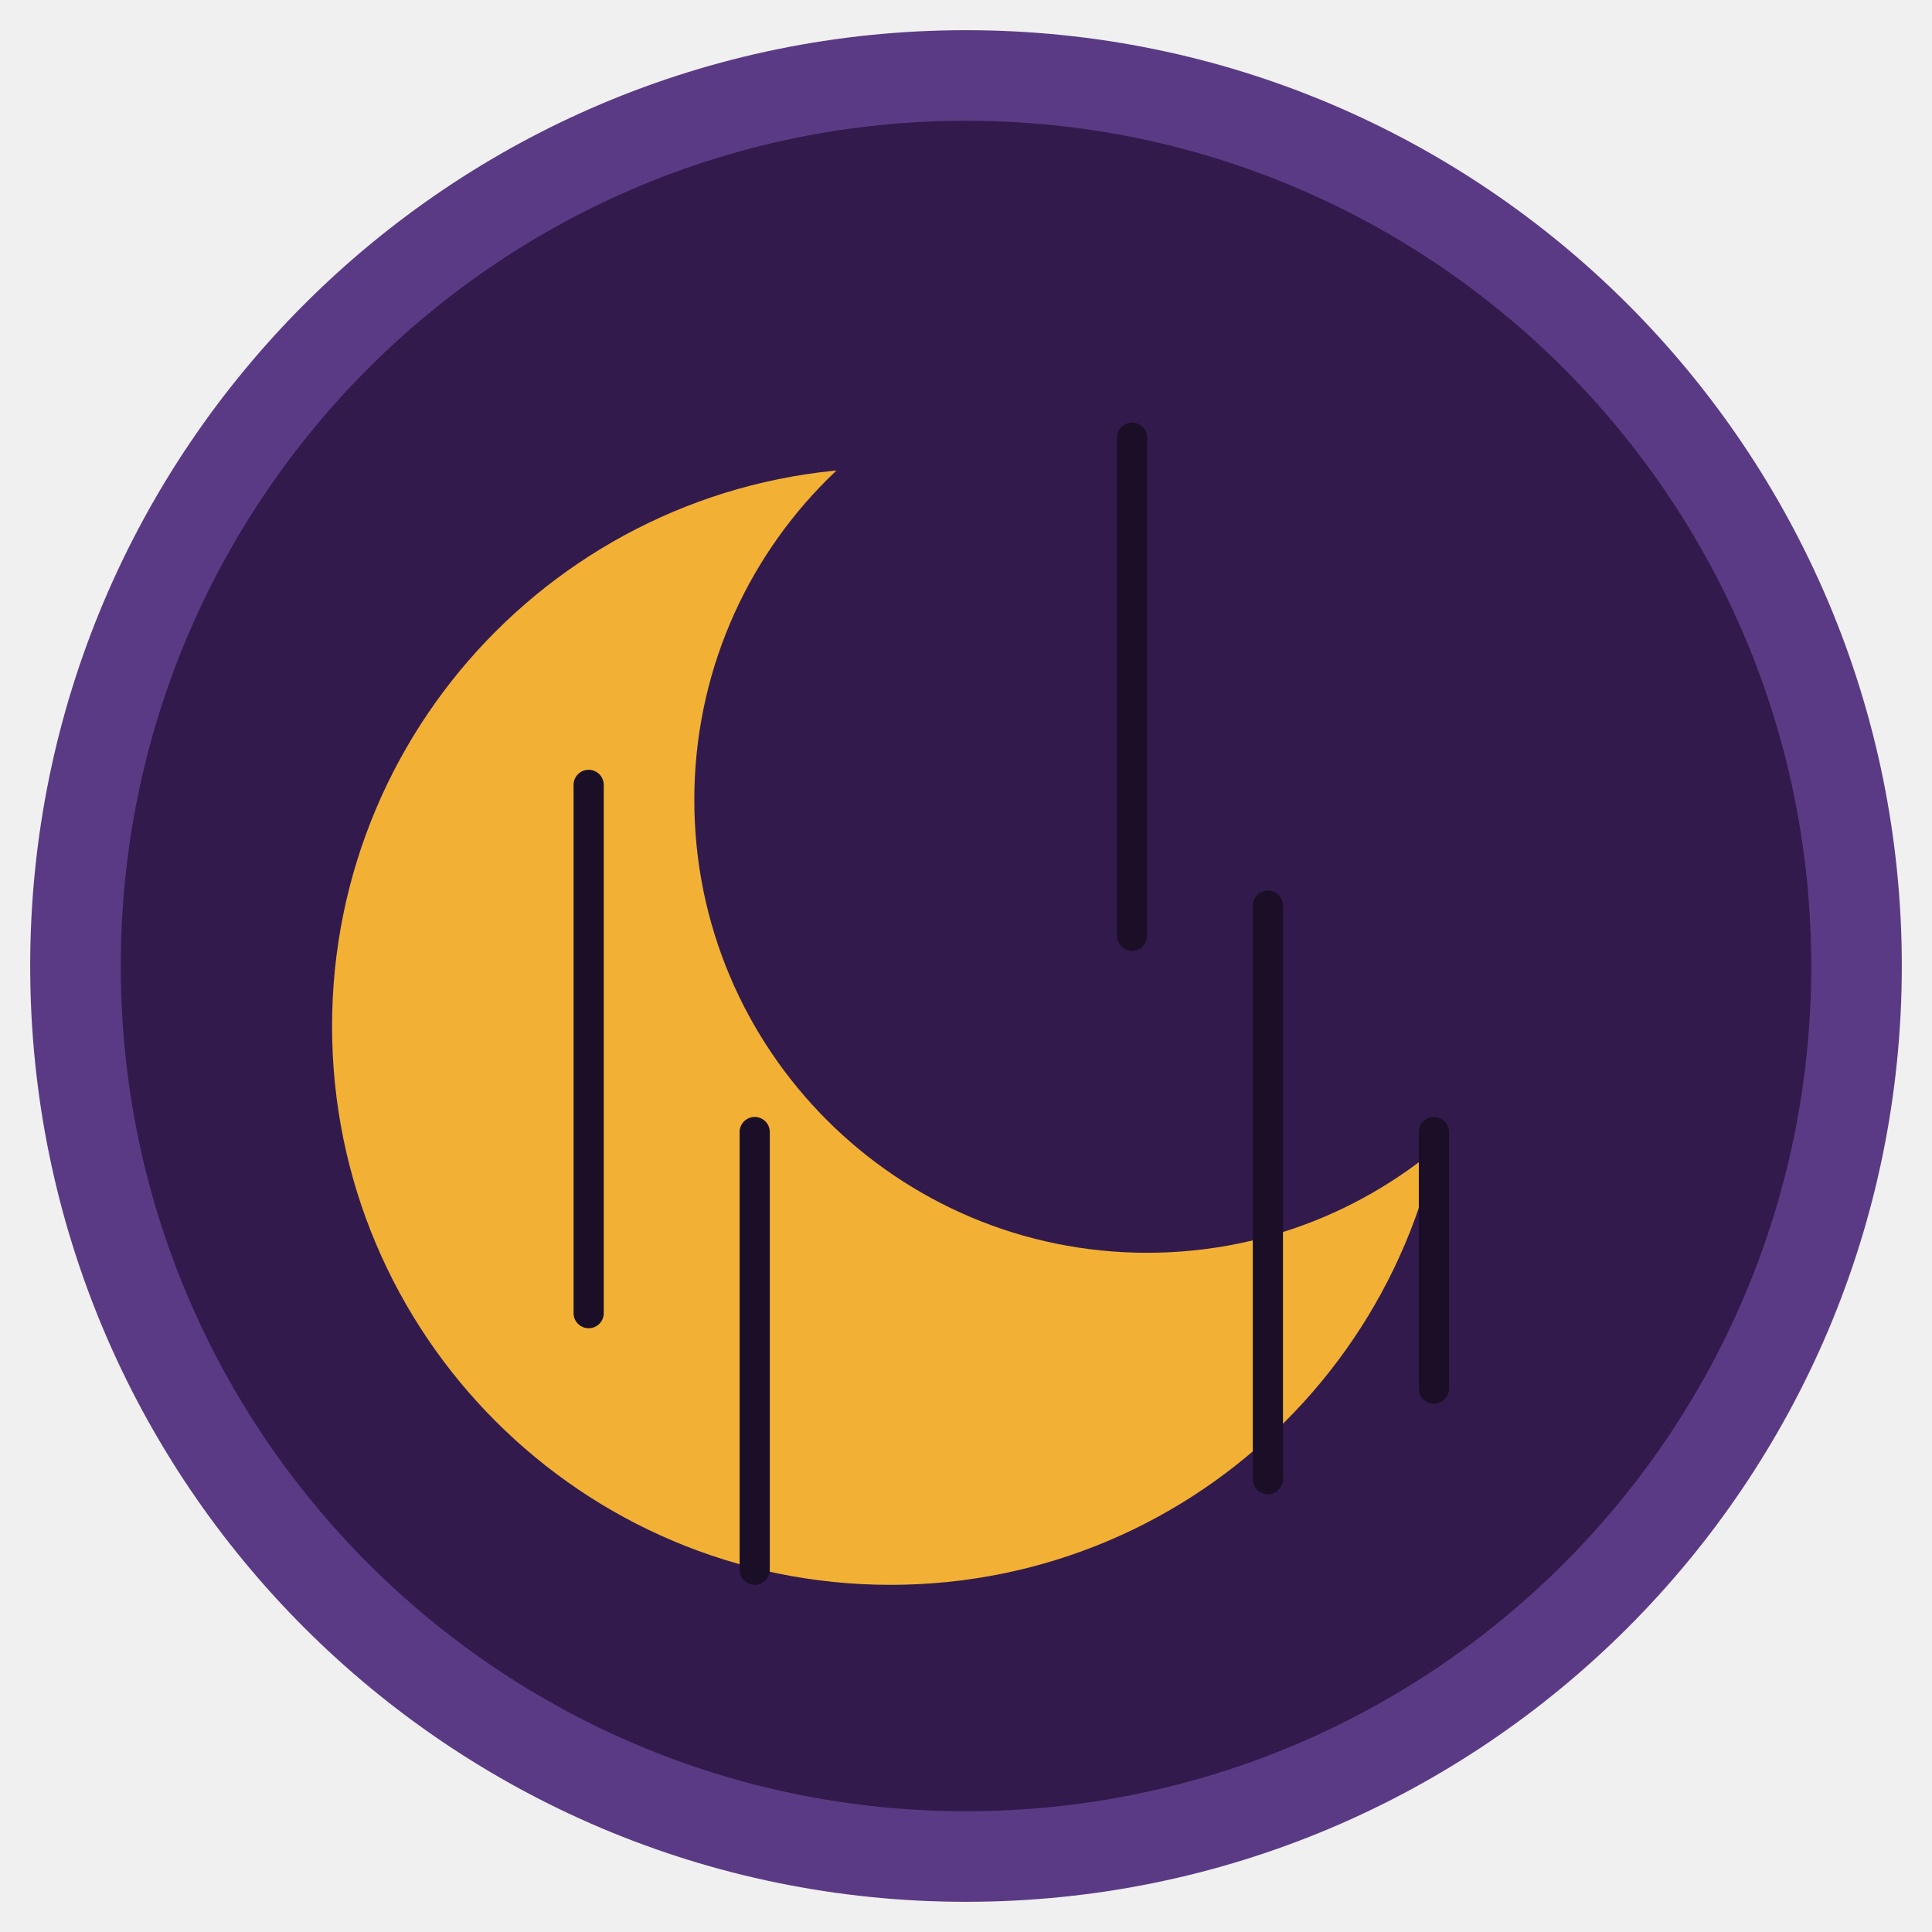
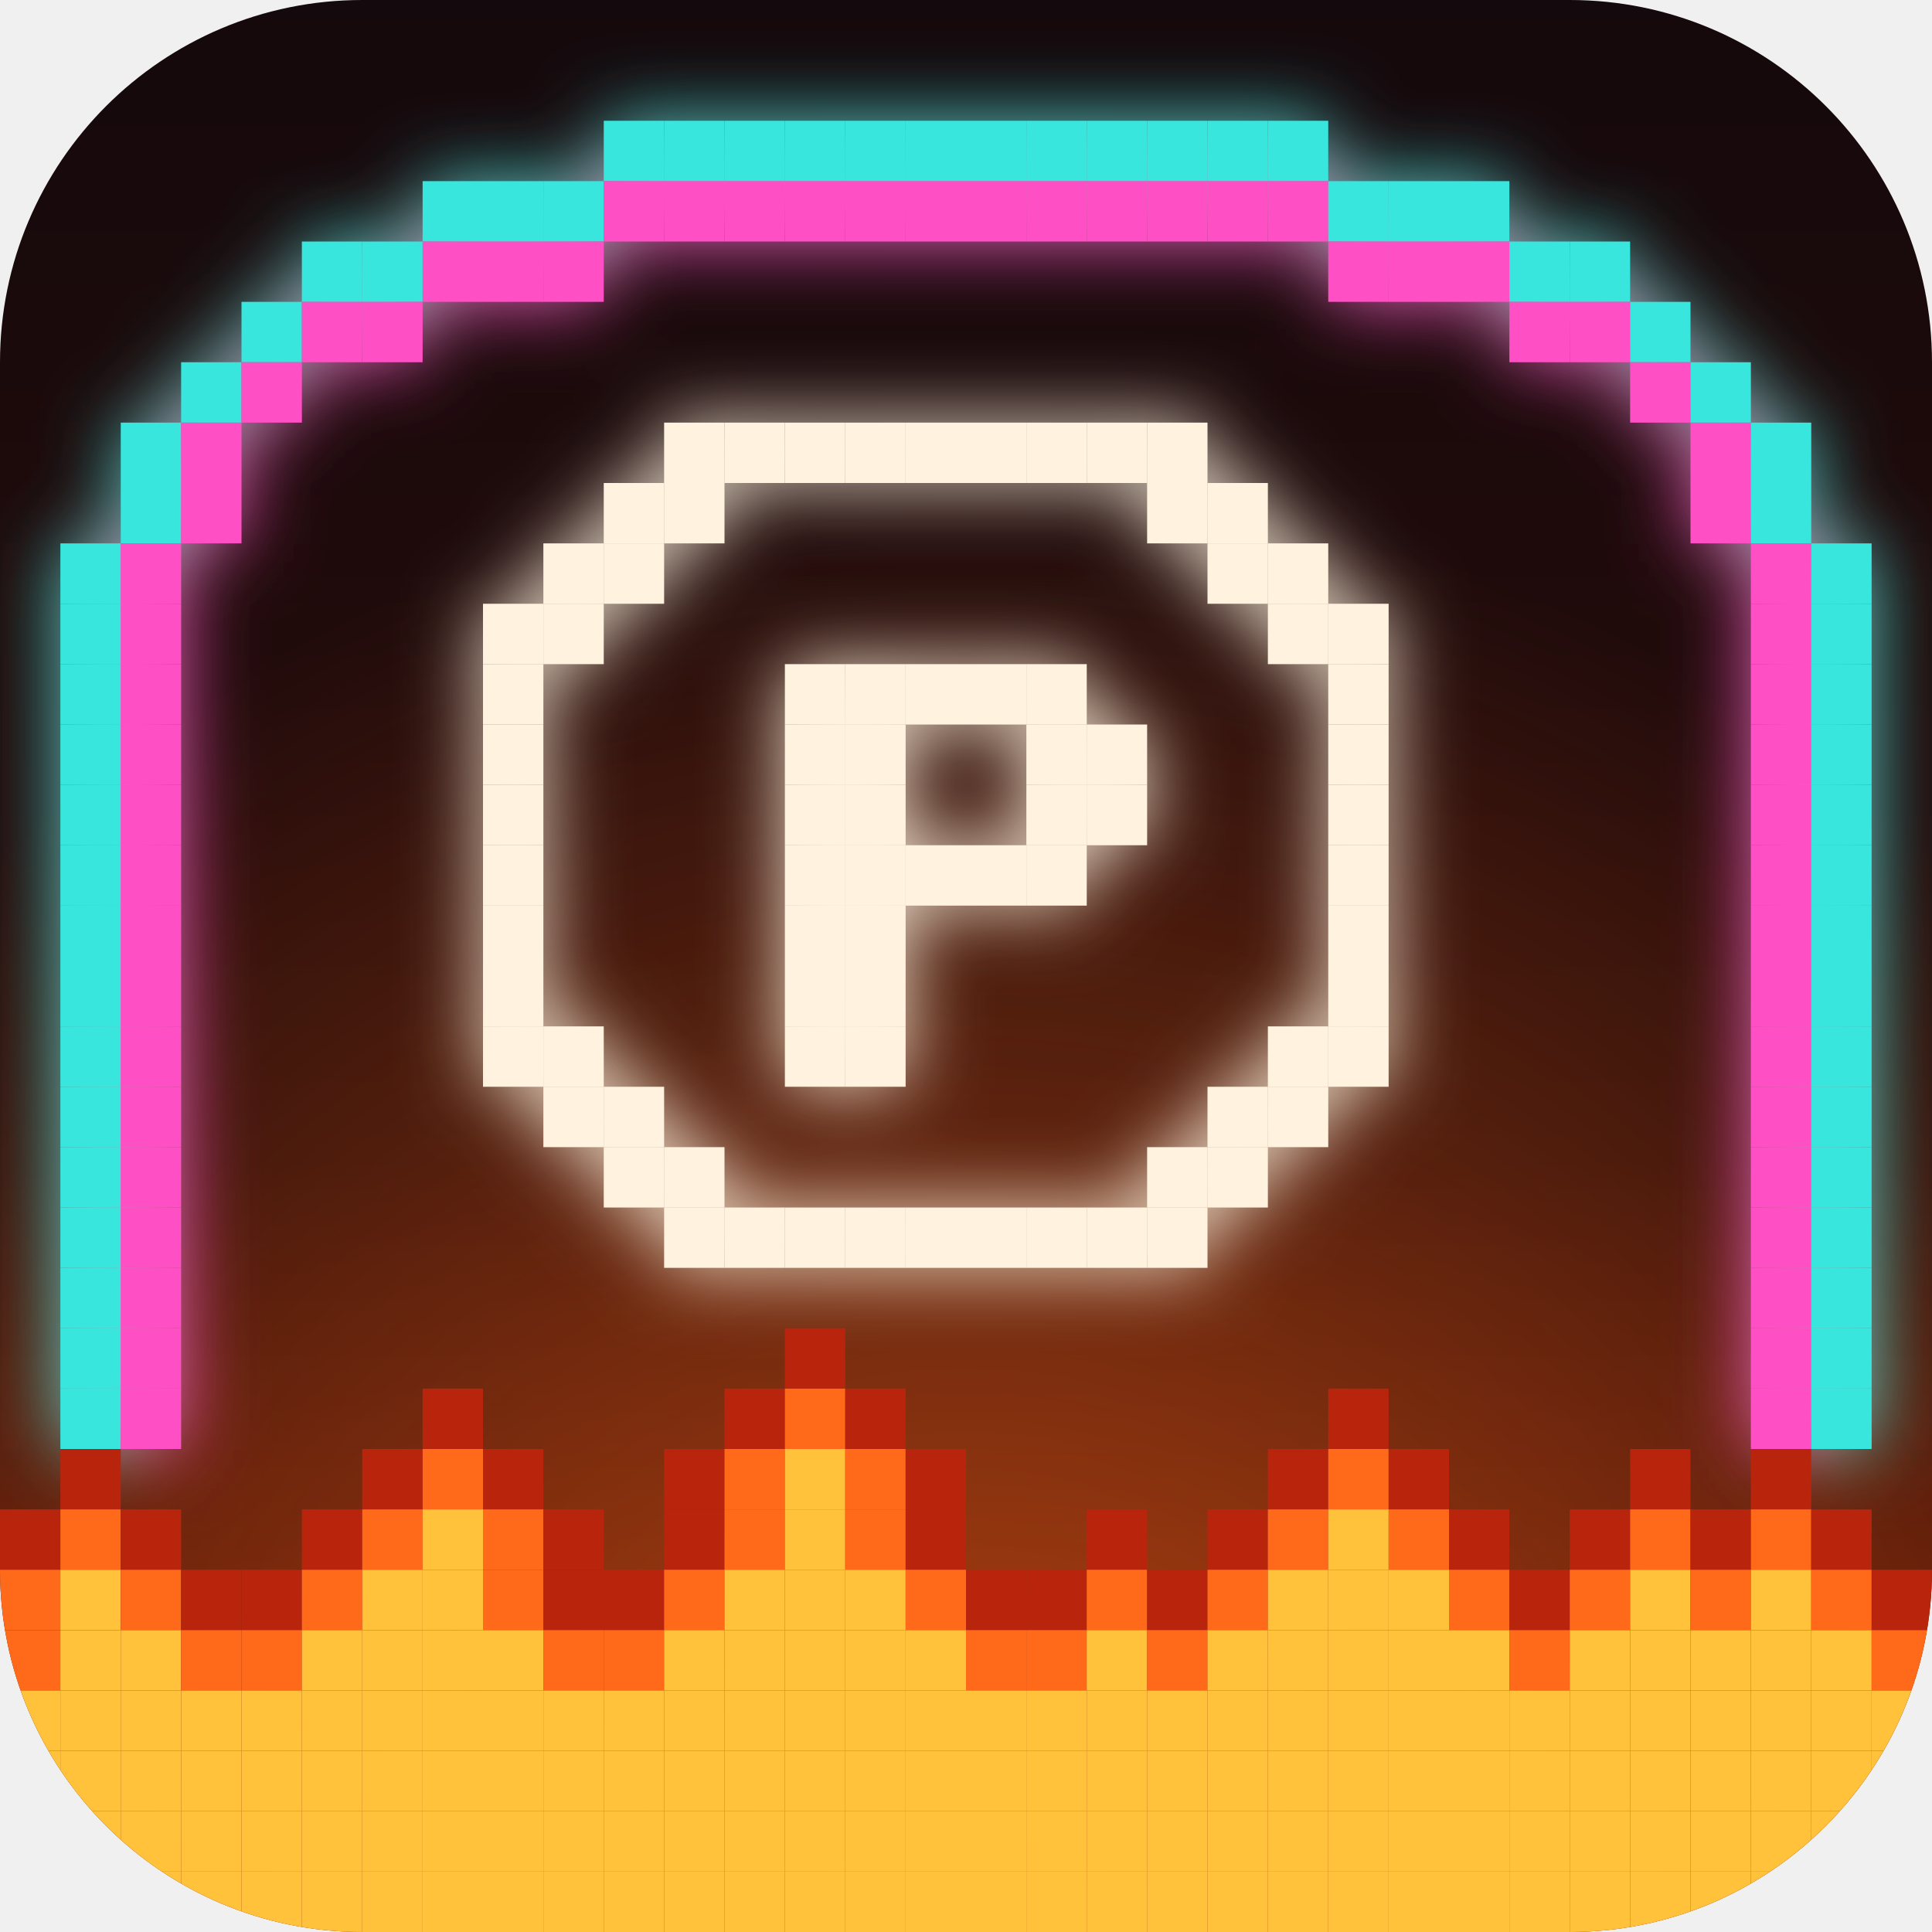
- <svg xmlns="http://www.w3.org/2000/svg" viewBox="0 0 256 256">
+ <svg xmlns="http://www.w3.org/2000/svg" viewBox="0 0 256 256" width="256" height="256">
  <defs>
-     <mask id="crescent">
-       <rect width="256" height="256" fill="#fff" />
-       <circle cx="152" cy="106" r="60" fill="#000" />
-     </mask>
+     <linearGradient id="bg" x1="0" y1="0" x2="0" y2="1">
+       <stop offset="0" stop-color="#14090c" />
+       <stop offset="0.6" stop-color="#2a0c0a" />
+       <stop offset="1" stop-color="#6b1a06" />
+     </linearGradient>
+     <radialGradient id="heat" cx="0.5" cy="1" r="0.75">
+       <stop offset="0" stop-color="#ff6a1a" stop-opacity="0.55" />
+       <stop offset="1" stop-color="#ff6a1a" stop-opacity="0" />
+     </radialGradient>
+     <filter id="glow" x="-20%" y="-20%" width="140%" height="140%">
+       <feGaussianBlur stdDeviation="5" />
+     </filter>
+     <clipPath id="shape">
+       <rect width="256" height="256" rx="48" />
+     </clipPath>
  </defs>
-   <circle cx="128" cy="128" r="118" fill="#331a4d" stroke="#5b3a85" stroke-width="12" />
-   <circle cx="118" cy="136" r="74" fill="#f2b134" mask="url(#crescent)" />
-   <g stroke="#1a0f26" stroke-width="4" stroke-linecap="round">
-     <path d="M78 104v70" />
-     <path d="M100 150v58" />
-     <path d="M150 58v66" />
-     <path d="M168 120v76" />
-     <path d="M190 150v34" />
+   <g clip-path="url(#shape)">
+     <rect width="256" height="256" fill="url(#bg)" />
+     <rect width="256" height="256" fill="url(#heat)" />
+     <g filter="url(#glow)" opacity="0.9">
+       <rect x="80" y="16" width="8" height="8" fill="#38e6dd" />
+       <rect x="88" y="16" width="8" height="8" fill="#38e6dd" />
+       <rect x="96" y="16" width="8" height="8" fill="#38e6dd" />
+       <rect x="104" y="16" width="8" height="8" fill="#38e6dd" />
+       <rect x="112" y="16" width="8" height="8" fill="#38e6dd" />
+       <rect x="120" y="16" width="8" height="8" fill="#38e6dd" />
+       <rect x="128" y="16" width="8" height="8" fill="#38e6dd" />
+       <rect x="136" y="16" width="8" height="8" fill="#38e6dd" />
+       <rect x="144" y="16" width="8" height="8" fill="#38e6dd" />
+       <rect x="152" y="16" width="8" height="8" fill="#38e6dd" />
+       <rect x="160" y="16" width="8" height="8" fill="#38e6dd" />
+       <rect x="168" y="16" width="8" height="8" fill="#38e6dd" />
+       <rect x="56" y="24" width="8" height="8" fill="#38e6dd" />
+       <rect x="64" y="24" width="8" height="8" fill="#38e6dd" />
+       <rect x="72" y="24" width="8" height="8" fill="#38e6dd" />
+       <rect x="80" y="24" width="8" height="8" fill="#ff4fc4" />
+       <rect x="88" y="24" width="8" height="8" fill="#ff4fc4" />
+       <rect x="96" y="24" width="8" height="8" fill="#ff4fc4" />
+       <rect x="104" y="24" width="8" height="8" fill="#ff4fc4" />
+       <rect x="112" y="24" width="8" height="8" fill="#ff4fc4" />
+       <rect x="120" y="24" width="8" height="8" fill="#ff4fc4" />
+       <rect x="128" y="24" width="8" height="8" fill="#ff4fc4" />
+       <rect x="136" y="24" width="8" height="8" fill="#ff4fc4" />
+       <rect x="144" y="24" width="8" height="8" fill="#ff4fc4" />
+       <rect x="152" y="24" width="8" height="8" fill="#ff4fc4" />
+       <rect x="160" y="24" width="8" height="8" fill="#ff4fc4" />
+       <rect x="168" y="24" width="8" height="8" fill="#ff4fc4" />
+       <rect x="176" y="24" width="8" height="8" fill="#38e6dd" />
+       <rect x="184" y="24" width="8" height="8" fill="#38e6dd" />
+       <rect x="192" y="24" width="8" height="8" fill="#38e6dd" />
+       <rect x="40" y="32" width="8" height="8" fill="#38e6dd" />
+       <rect x="48" y="32" width="8" height="8" fill="#38e6dd" />
+       <rect x="56" y="32" width="8" height="8" fill="#ff4fc4" />
+       <rect x="64" y="32" width="8" height="8" fill="#ff4fc4" />
+       <rect x="72" y="32" width="8" height="8" fill="#ff4fc4" />
+       <rect x="176" y="32" width="8" height="8" fill="#ff4fc4" />
+       <rect x="184" y="32" width="8" height="8" fill="#ff4fc4" />
+       <rect x="192" y="32" width="8" height="8" fill="#ff4fc4" />
+       <rect x="200" y="32" width="8" height="8" fill="#38e6dd" />
+       <rect x="208" y="32" width="8" height="8" fill="#38e6dd" />
+       <rect x="32" y="40" width="8" height="8" fill="#38e6dd" />
+       <rect x="40" y="40" width="8" height="8" fill="#ff4fc4" />
+       <rect x="48" y="40" width="8" height="8" fill="#ff4fc4" />
+       <rect x="200" y="40" width="8" height="8" fill="#ff4fc4" />
+       <rect x="208" y="40" width="8" height="8" fill="#ff4fc4" />
+       <rect x="216" y="40" width="8" height="8" fill="#38e6dd" />
+       <rect x="24" y="48" width="8" height="8" fill="#38e6dd" />
+       <rect x="32" y="48" width="8" height="8" fill="#ff4fc4" />
+       <rect x="216" y="48" width="8" height="8" fill="#ff4fc4" />
+       <rect x="224" y="48" width="8" height="8" fill="#38e6dd" />
+       <rect x="16" y="56" width="8" height="8" fill="#38e6dd" />
+       <rect x="24" y="56" width="8" height="8" fill="#ff4fc4" />
+       <rect x="88" y="56" width="8" height="8" fill="#fff3df" />
+       <rect x="96" y="56" width="8" height="8" fill="#fff3df" />
+       <rect x="104" y="56" width="8" height="8" fill="#fff3df" />
+       <rect x="112" y="56" width="8" height="8" fill="#fff3df" />
+       <rect x="120" y="56" width="8" height="8" fill="#fff3df" />
+       <rect x="128" y="56" width="8" height="8" fill="#fff3df" />
+       <rect x="136" y="56" width="8" height="8" fill="#fff3df" />
+       <rect x="144" y="56" width="8" height="8" fill="#fff3df" />
+       <rect x="152" y="56" width="8" height="8" fill="#fff3df" />
+       <rect x="224" y="56" width="8" height="8" fill="#ff4fc4" />
+       <rect x="232" y="56" width="8" height="8" fill="#38e6dd" />
+       <rect x="16" y="64" width="8" height="8" fill="#38e6dd" />
+       <rect x="24" y="64" width="8" height="8" fill="#ff4fc4" />
+       <rect x="80" y="64" width="8" height="8" fill="#fff3df" />
+       <rect x="88" y="64" width="8" height="8" fill="#fff3df" />
+       <rect x="152" y="64" width="8" height="8" fill="#fff3df" />
+       <rect x="160" y="64" width="8" height="8" fill="#fff3df" />
+       <rect x="224" y="64" width="8" height="8" fill="#ff4fc4" />
+       <rect x="232" y="64" width="8" height="8" fill="#38e6dd" />
+       <rect x="8" y="72" width="8" height="8" fill="#38e6dd" />
+       <rect x="16" y="72" width="8" height="8" fill="#ff4fc4" />
+       <rect x="72" y="72" width="8" height="8" fill="#fff3df" />
+       <rect x="80" y="72" width="8" height="8" fill="#fff3df" />
+       <rect x="160" y="72" width="8" height="8" fill="#fff3df" />
+       <rect x="168" y="72" width="8" height="8" fill="#fff3df" />
+       <rect x="232" y="72" width="8" height="8" fill="#ff4fc4" />
+       <rect x="240" y="72" width="8" height="8" fill="#38e6dd" />
+       <rect x="8" y="80" width="8" height="8" fill="#38e6dd" />
+       <rect x="16" y="80" width="8" height="8" fill="#ff4fc4" />
+       <rect x="64" y="80" width="8" height="8" fill="#fff3df" />
+       <rect x="72" y="80" width="8" height="8" fill="#fff3df" />
+       <rect x="168" y="80" width="8" height="8" fill="#fff3df" />
+       <rect x="176" y="80" width="8" height="8" fill="#fff3df" />
+       <rect x="232" y="80" width="8" height="8" fill="#ff4fc4" />
+       <rect x="240" y="80" width="8" height="8" fill="#38e6dd" />
+       <rect x="8" y="88" width="8" height="8" fill="#38e6dd" />
+       <rect x="16" y="88" width="8" height="8" fill="#ff4fc4" />
+       <rect x="64" y="88" width="8" height="8" fill="#fff3df" />
+       <rect x="104" y="88" width="8" height="8" fill="#fff3df" />
+       <rect x="112" y="88" width="8" height="8" fill="#fff3df" />
+       <rect x="120" y="88" width="8" height="8" fill="#fff3df" />
+       <rect x="128" y="88" width="8" height="8" fill="#fff3df" />
+       <rect x="136" y="88" width="8" height="8" fill="#fff3df" />
+       <rect x="176" y="88" width="8" height="8" fill="#fff3df" />
+       <rect x="232" y="88" width="8" height="8" fill="#ff4fc4" />
+       <rect x="240" y="88" width="8" height="8" fill="#38e6dd" />
+       <rect x="8" y="96" width="8" height="8" fill="#38e6dd" />
+       <rect x="16" y="96" width="8" height="8" fill="#ff4fc4" />
+       <rect x="64" y="96" width="8" height="8" fill="#fff3df" />
+       <rect x="104" y="96" width="8" height="8" fill="#fff3df" />
+       <rect x="112" y="96" width="8" height="8" fill="#fff3df" />
+       <rect x="136" y="96" width="8" height="8" fill="#fff3df" />
+       <rect x="144" y="96" width="8" height="8" fill="#fff3df" />
+       <rect x="176" y="96" width="8" height="8" fill="#fff3df" />
+       <rect x="232" y="96" width="8" height="8" fill="#ff4fc4" />
+       <rect x="240" y="96" width="8" height="8" fill="#38e6dd" />
+       <rect x="8" y="104" width="8" height="8" fill="#38e6dd" />
+       <rect x="16" y="104" width="8" height="8" fill="#ff4fc4" />
+       <rect x="64" y="104" width="8" height="8" fill="#fff3df" />
+       <rect x="104" y="104" width="8" height="8" fill="#fff3df" />
+       <rect x="112" y="104" width="8" height="8" fill="#fff3df" />
+       <rect x="136" y="104" width="8" height="8" fill="#fff3df" />
+       <rect x="144" y="104" width="8" height="8" fill="#fff3df" />
+       <rect x="176" y="104" width="8" height="8" fill="#fff3df" />
+       <rect x="232" y="104" width="8" height="8" fill="#ff4fc4" />
+       <rect x="240" y="104" width="8" height="8" fill="#38e6dd" />
+       <rect x="8" y="112" width="8" height="8" fill="#38e6dd" />
+       <rect x="16" y="112" width="8" height="8" fill="#ff4fc4" />
+       <rect x="64" y="112" width="8" height="8" fill="#fff3df" />
+       <rect x="104" y="112" width="8" height="8" fill="#fff3df" />
+       <rect x="112" y="112" width="8" height="8" fill="#fff3df" />
+       <rect x="120" y="112" width="8" height="8" fill="#fff3df" />
+       <rect x="128" y="112" width="8" height="8" fill="#fff3df" />
+       <rect x="136" y="112" width="8" height="8" fill="#fff3df" />
+       <rect x="176" y="112" width="8" height="8" fill="#fff3df" />
+       <rect x="232" y="112" width="8" height="8" fill="#ff4fc4" />
+       <rect x="240" y="112" width="8" height="8" fill="#38e6dd" />
+       <rect x="8" y="120" width="8" height="8" fill="#38e6dd" />
+       <rect x="16" y="120" width="8" height="8" fill="#ff4fc4" />
+       <rect x="64" y="120" width="8" height="8" fill="#fff3df" />
+       <rect x="104" y="120" width="8" height="8" fill="#fff3df" />
+       <rect x="112" y="120" width="8" height="8" fill="#fff3df" />
+       <rect x="176" y="120" width="8" height="8" fill="#fff3df" />
+       <rect x="232" y="120" width="8" height="8" fill="#ff4fc4" />
+       <rect x="240" y="120" width="8" height="8" fill="#38e6dd" />
+       <rect x="8" y="128" width="8" height="8" fill="#38e6dd" />
+       <rect x="16" y="128" width="8" height="8" fill="#ff4fc4" />
+       <rect x="64" y="128" width="8" height="8" fill="#fff3df" />
+       <rect x="104" y="128" width="8" height="8" fill="#fff3df" />
+       <rect x="112" y="128" width="8" height="8" fill="#fff3df" />
+       <rect x="176" y="128" width="8" height="8" fill="#fff3df" />
+       <rect x="232" y="128" width="8" height="8" fill="#ff4fc4" />
+       <rect x="240" y="128" width="8" height="8" fill="#38e6dd" />
+       <rect x="8" y="136" width="8" height="8" fill="#38e6dd" />
+       <rect x="16" y="136" width="8" height="8" fill="#ff4fc4" />
+       <rect x="64" y="136" width="8" height="8" fill="#fff3df" />
+       <rect x="72" y="136" width="8" height="8" fill="#fff3df" />
+       <rect x="104" y="136" width="8" height="8" fill="#fff3df" />
+       <rect x="112" y="136" width="8" height="8" fill="#fff3df" />
+       <rect x="168" y="136" width="8" height="8" fill="#fff3df" />
+       <rect x="176" y="136" width="8" height="8" fill="#fff3df" />
+       <rect x="232" y="136" width="8" height="8" fill="#ff4fc4" />
+       <rect x="240" y="136" width="8" height="8" fill="#38e6dd" />
+       <rect x="8" y="144" width="8" height="8" fill="#38e6dd" />
+       <rect x="16" y="144" width="8" height="8" fill="#ff4fc4" />
+       <rect x="72" y="144" width="8" height="8" fill="#fff3df" />
+       <rect x="80" y="144" width="8" height="8" fill="#fff3df" />
+       <rect x="160" y="144" width="8" height="8" fill="#fff3df" />
+       <rect x="168" y="144" width="8" height="8" fill="#fff3df" />
+       <rect x="232" y="144" width="8" height="8" fill="#ff4fc4" />
+       <rect x="240" y="144" width="8" height="8" fill="#38e6dd" />
+       <rect x="8" y="152" width="8" height="8" fill="#38e6dd" />
+       <rect x="16" y="152" width="8" height="8" fill="#ff4fc4" />
+       <rect x="80" y="152" width="8" height="8" fill="#fff3df" />
+       <rect x="88" y="152" width="8" height="8" fill="#fff3df" />
+       <rect x="152" y="152" width="8" height="8" fill="#fff3df" />
+       <rect x="160" y="152" width="8" height="8" fill="#fff3df" />
+       <rect x="232" y="152" width="8" height="8" fill="#ff4fc4" />
+       <rect x="240" y="152" width="8" height="8" fill="#38e6dd" />
+       <rect x="8" y="160" width="8" height="8" fill="#38e6dd" />
+       <rect x="16" y="160" width="8" height="8" fill="#ff4fc4" />
+       <rect x="88" y="160" width="8" height="8" fill="#fff3df" />
+       <rect x="96" y="160" width="8" height="8" fill="#fff3df" />
+       <rect x="104" y="160" width="8" height="8" fill="#fff3df" />
+       <rect x="112" y="160" width="8" height="8" fill="#fff3df" />
+       <rect x="120" y="160" width="8" height="8" fill="#fff3df" />
+       <rect x="128" y="160" width="8" height="8" fill="#fff3df" />
+       <rect x="136" y="160" width="8" height="8" fill="#fff3df" />
+       <rect x="144" y="160" width="8" height="8" fill="#fff3df" />
+       <rect x="152" y="160" width="8" height="8" fill="#fff3df" />
+       <rect x="232" y="160" width="8" height="8" fill="#ff4fc4" />
+       <rect x="240" y="160" width="8" height="8" fill="#38e6dd" />
+       <rect x="8" y="168" width="8" height="8" fill="#38e6dd" />
+       <rect x="16" y="168" width="8" height="8" fill="#ff4fc4" />
+       <rect x="232" y="168" width="8" height="8" fill="#ff4fc4" />
+       <rect x="240" y="168" width="8" height="8" fill="#38e6dd" />
+       <rect x="8" y="176" width="8" height="8" fill="#38e6dd" />
+       <rect x="16" y="176" width="8" height="8" fill="#ff4fc4" />
+       <rect x="232" y="176" width="8" height="8" fill="#ff4fc4" />
+       <rect x="240" y="176" width="8" height="8" fill="#38e6dd" />
+       <rect x="8" y="184" width="8" height="8" fill="#38e6dd" />
+       <rect x="16" y="184" width="8" height="8" fill="#ff4fc4" />
+       <rect x="232" y="184" width="8" height="8" fill="#ff4fc4" />
+       <rect x="240" y="184" width="8" height="8" fill="#38e6dd" />
+     </g>
+     <rect x="80" y="16" width="8" height="8" fill="#38e6dd" />
+     <rect x="88" y="16" width="8" height="8" fill="#38e6dd" />
+     <rect x="96" y="16" width="8" height="8" fill="#38e6dd" />
+     <rect x="104" y="16" width="8" height="8" fill="#38e6dd" />
+     <rect x="112" y="16" width="8" height="8" fill="#38e6dd" />
+     <rect x="120" y="16" width="8" height="8" fill="#38e6dd" />
+     <rect x="128" y="16" width="8" height="8" fill="#38e6dd" />
+     <rect x="136" y="16" width="8" height="8" fill="#38e6dd" />
+     <rect x="144" y="16" width="8" height="8" fill="#38e6dd" />
+     <rect x="152" y="16" width="8" height="8" fill="#38e6dd" />
+     <rect x="160" y="16" width="8" height="8" fill="#38e6dd" />
+     <rect x="168" y="16" width="8" height="8" fill="#38e6dd" />
+     <rect x="56" y="24" width="8" height="8" fill="#38e6dd" />
+     <rect x="64" y="24" width="8" height="8" fill="#38e6dd" />
+     <rect x="72" y="24" width="8" height="8" fill="#38e6dd" />
+     <rect x="80" y="24" width="8" height="8" fill="#ff4fc4" />
+     <rect x="88" y="24" width="8" height="8" fill="#ff4fc4" />
+     <rect x="96" y="24" width="8" height="8" fill="#ff4fc4" />
+     <rect x="104" y="24" width="8" height="8" fill="#ff4fc4" />
+     <rect x="112" y="24" width="8" height="8" fill="#ff4fc4" />
+     <rect x="120" y="24" width="8" height="8" fill="#ff4fc4" />
+     <rect x="128" y="24" width="8" height="8" fill="#ff4fc4" />
+     <rect x="136" y="24" width="8" height="8" fill="#ff4fc4" />
+     <rect x="144" y="24" width="8" height="8" fill="#ff4fc4" />
+     <rect x="152" y="24" width="8" height="8" fill="#ff4fc4" />
+     <rect x="160" y="24" width="8" height="8" fill="#ff4fc4" />
+     <rect x="168" y="24" width="8" height="8" fill="#ff4fc4" />
+     <rect x="176" y="24" width="8" height="8" fill="#38e6dd" />
+     <rect x="184" y="24" width="8" height="8" fill="#38e6dd" />
+     <rect x="192" y="24" width="8" height="8" fill="#38e6dd" />
+     <rect x="40" y="32" width="8" height="8" fill="#38e6dd" />
+     <rect x="48" y="32" width="8" height="8" fill="#38e6dd" />
+     <rect x="56" y="32" width="8" height="8" fill="#ff4fc4" />
+     <rect x="64" y="32" width="8" height="8" fill="#ff4fc4" />
+     <rect x="72" y="32" width="8" height="8" fill="#ff4fc4" />
+     <rect x="176" y="32" width="8" height="8" fill="#ff4fc4" />
+     <rect x="184" y="32" width="8" height="8" fill="#ff4fc4" />
+     <rect x="192" y="32" width="8" height="8" fill="#ff4fc4" />
+     <rect x="200" y="32" width="8" height="8" fill="#38e6dd" />
+     <rect x="208" y="32" width="8" height="8" fill="#38e6dd" />
+     <rect x="32" y="40" width="8" height="8" fill="#38e6dd" />
+     <rect x="40" y="40" width="8" height="8" fill="#ff4fc4" />
+     <rect x="48" y="40" width="8" height="8" fill="#ff4fc4" />
+     <rect x="200" y="40" width="8" height="8" fill="#ff4fc4" />
+     <rect x="208" y="40" width="8" height="8" fill="#ff4fc4" />
+     <rect x="216" y="40" width="8" height="8" fill="#38e6dd" />
+     <rect x="24" y="48" width="8" height="8" fill="#38e6dd" />
+     <rect x="32" y="48" width="8" height="8" fill="#ff4fc4" />
+     <rect x="216" y="48" width="8" height="8" fill="#ff4fc4" />
+     <rect x="224" y="48" width="8" height="8" fill="#38e6dd" />
+     <rect x="16" y="56" width="8" height="8" fill="#38e6dd" />
+     <rect x="24" y="56" width="8" height="8" fill="#ff4fc4" />
+     <rect x="88" y="56" width="8" height="8" fill="#fff3df" />
+     <rect x="96" y="56" width="8" height="8" fill="#fff3df" />
+     <rect x="104" y="56" width="8" height="8" fill="#fff3df" />
+     <rect x="112" y="56" width="8" height="8" fill="#fff3df" />
+     <rect x="120" y="56" width="8" height="8" fill="#fff3df" />
+     <rect x="128" y="56" width="8" height="8" fill="#fff3df" />
+     <rect x="136" y="56" width="8" height="8" fill="#fff3df" />
+     <rect x="144" y="56" width="8" height="8" fill="#fff3df" />
+     <rect x="152" y="56" width="8" height="8" fill="#fff3df" />
+     <rect x="224" y="56" width="8" height="8" fill="#ff4fc4" />
+     <rect x="232" y="56" width="8" height="8" fill="#38e6dd" />
+     <rect x="16" y="64" width="8" height="8" fill="#38e6dd" />
+     <rect x="24" y="64" width="8" height="8" fill="#ff4fc4" />
+     <rect x="80" y="64" width="8" height="8" fill="#fff3df" />
+     <rect x="88" y="64" width="8" height="8" fill="#fff3df" />
+     <rect x="152" y="64" width="8" height="8" fill="#fff3df" />
+     <rect x="160" y="64" width="8" height="8" fill="#fff3df" />
+     <rect x="224" y="64" width="8" height="8" fill="#ff4fc4" />
+     <rect x="232" y="64" width="8" height="8" fill="#38e6dd" />
+     <rect x="8" y="72" width="8" height="8" fill="#38e6dd" />
+     <rect x="16" y="72" width="8" height="8" fill="#ff4fc4" />
+     <rect x="72" y="72" width="8" height="8" fill="#fff3df" />
+     <rect x="80" y="72" width="8" height="8" fill="#fff3df" />
+     <rect x="160" y="72" width="8" height="8" fill="#fff3df" />
+     <rect x="168" y="72" width="8" height="8" fill="#fff3df" />
+     <rect x="232" y="72" width="8" height="8" fill="#ff4fc4" />
+     <rect x="240" y="72" width="8" height="8" fill="#38e6dd" />
+     <rect x="8" y="80" width="8" height="8" fill="#38e6dd" />
+     <rect x="16" y="80" width="8" height="8" fill="#ff4fc4" />
+     <rect x="64" y="80" width="8" height="8" fill="#fff3df" />
+     <rect x="72" y="80" width="8" height="8" fill="#fff3df" />
+     <rect x="168" y="80" width="8" height="8" fill="#fff3df" />
+     <rect x="176" y="80" width="8" height="8" fill="#fff3df" />
+     <rect x="232" y="80" width="8" height="8" fill="#ff4fc4" />
+     <rect x="240" y="80" width="8" height="8" fill="#38e6dd" />
+     <rect x="8" y="88" width="8" height="8" fill="#38e6dd" />
+     <rect x="16" y="88" width="8" height="8" fill="#ff4fc4" />
+     <rect x="64" y="88" width="8" height="8" fill="#fff3df" />
+     <rect x="104" y="88" width="8" height="8" fill="#fff3df" />
+     <rect x="112" y="88" width="8" height="8" fill="#fff3df" />
+     <rect x="120" y="88" width="8" height="8" fill="#fff3df" />
+     <rect x="128" y="88" width="8" height="8" fill="#fff3df" />
+     <rect x="136" y="88" width="8" height="8" fill="#fff3df" />
+     <rect x="176" y="88" width="8" height="8" fill="#fff3df" />
+     <rect x="232" y="88" width="8" height="8" fill="#ff4fc4" />
+     <rect x="240" y="88" width="8" height="8" fill="#38e6dd" />
+     <rect x="8" y="96" width="8" height="8" fill="#38e6dd" />
+     <rect x="16" y="96" width="8" height="8" fill="#ff4fc4" />
+     <rect x="64" y="96" width="8" height="8" fill="#fff3df" />
+     <rect x="104" y="96" width="8" height="8" fill="#fff3df" />
+     <rect x="112" y="96" width="8" height="8" fill="#fff3df" />
+     <rect x="136" y="96" width="8" height="8" fill="#fff3df" />
+     <rect x="144" y="96" width="8" height="8" fill="#fff3df" />
+     <rect x="176" y="96" width="8" height="8" fill="#fff3df" />
+     <rect x="232" y="96" width="8" height="8" fill="#ff4fc4" />
+     <rect x="240" y="96" width="8" height="8" fill="#38e6dd" />
+     <rect x="8" y="104" width="8" height="8" fill="#38e6dd" />
+     <rect x="16" y="104" width="8" height="8" fill="#ff4fc4" />
+     <rect x="64" y="104" width="8" height="8" fill="#fff3df" />
+     <rect x="104" y="104" width="8" height="8" fill="#fff3df" />
+     <rect x="112" y="104" width="8" height="8" fill="#fff3df" />
+     <rect x="136" y="104" width="8" height="8" fill="#fff3df" />
+     <rect x="144" y="104" width="8" height="8" fill="#fff3df" />
+     <rect x="176" y="104" width="8" height="8" fill="#fff3df" />
+     <rect x="232" y="104" width="8" height="8" fill="#ff4fc4" />
+     <rect x="240" y="104" width="8" height="8" fill="#38e6dd" />
+     <rect x="8" y="112" width="8" height="8" fill="#38e6dd" />
+     <rect x="16" y="112" width="8" height="8" fill="#ff4fc4" />
+     <rect x="64" y="112" width="8" height="8" fill="#fff3df" />
+     <rect x="104" y="112" width="8" height="8" fill="#fff3df" />
+     <rect x="112" y="112" width="8" height="8" fill="#fff3df" />
+     <rect x="120" y="112" width="8" height="8" fill="#fff3df" />
+     <rect x="128" y="112" width="8" height="8" fill="#fff3df" />
+     <rect x="136" y="112" width="8" height="8" fill="#fff3df" />
+     <rect x="176" y="112" width="8" height="8" fill="#fff3df" />
+     <rect x="232" y="112" width="8" height="8" fill="#ff4fc4" />
+     <rect x="240" y="112" width="8" height="8" fill="#38e6dd" />
+     <rect x="8" y="120" width="8" height="8" fill="#38e6dd" />
+     <rect x="16" y="120" width="8" height="8" fill="#ff4fc4" />
+     <rect x="64" y="120" width="8" height="8" fill="#fff3df" />
+     <rect x="104" y="120" width="8" height="8" fill="#fff3df" />
+     <rect x="112" y="120" width="8" height="8" fill="#fff3df" />
+     <rect x="176" y="120" width="8" height="8" fill="#fff3df" />
+     <rect x="232" y="120" width="8" height="8" fill="#ff4fc4" />
+     <rect x="240" y="120" width="8" height="8" fill="#38e6dd" />
+     <rect x="8" y="128" width="8" height="8" fill="#38e6dd" />
+     <rect x="16" y="128" width="8" height="8" fill="#ff4fc4" />
+     <rect x="64" y="128" width="8" height="8" fill="#fff3df" />
+     <rect x="104" y="128" width="8" height="8" fill="#fff3df" />
+     <rect x="112" y="128" width="8" height="8" fill="#fff3df" />
+     <rect x="176" y="128" width="8" height="8" fill="#fff3df" />
+     <rect x="232" y="128" width="8" height="8" fill="#ff4fc4" />
+     <rect x="240" y="128" width="8" height="8" fill="#38e6dd" />
+     <rect x="8" y="136" width="8" height="8" fill="#38e6dd" />
+     <rect x="16" y="136" width="8" height="8" fill="#ff4fc4" />
+     <rect x="64" y="136" width="8" height="8" fill="#fff3df" />
+     <rect x="72" y="136" width="8" height="8" fill="#fff3df" />
+     <rect x="104" y="136" width="8" height="8" fill="#fff3df" />
+     <rect x="112" y="136" width="8" height="8" fill="#fff3df" />
+     <rect x="168" y="136" width="8" height="8" fill="#fff3df" />
+     <rect x="176" y="136" width="8" height="8" fill="#fff3df" />
+     <rect x="232" y="136" width="8" height="8" fill="#ff4fc4" />
+     <rect x="240" y="136" width="8" height="8" fill="#38e6dd" />
+     <rect x="8" y="144" width="8" height="8" fill="#38e6dd" />
+     <rect x="16" y="144" width="8" height="8" fill="#ff4fc4" />
+     <rect x="72" y="144" width="8" height="8" fill="#fff3df" />
+     <rect x="80" y="144" width="8" height="8" fill="#fff3df" />
+     <rect x="160" y="144" width="8" height="8" fill="#fff3df" />
+     <rect x="168" y="144" width="8" height="8" fill="#fff3df" />
+     <rect x="232" y="144" width="8" height="8" fill="#ff4fc4" />
+     <rect x="240" y="144" width="8" height="8" fill="#38e6dd" />
+     <rect x="8" y="152" width="8" height="8" fill="#38e6dd" />
+     <rect x="16" y="152" width="8" height="8" fill="#ff4fc4" />
+     <rect x="80" y="152" width="8" height="8" fill="#fff3df" />
+     <rect x="88" y="152" width="8" height="8" fill="#fff3df" />
+     <rect x="152" y="152" width="8" height="8" fill="#fff3df" />
+     <rect x="160" y="152" width="8" height="8" fill="#fff3df" />
+     <rect x="232" y="152" width="8" height="8" fill="#ff4fc4" />
+     <rect x="240" y="152" width="8" height="8" fill="#38e6dd" />
+     <rect x="8" y="160" width="8" height="8" fill="#38e6dd" />
+     <rect x="16" y="160" width="8" height="8" fill="#ff4fc4" />
+     <rect x="88" y="160" width="8" height="8" fill="#fff3df" />
+     <rect x="96" y="160" width="8" height="8" fill="#fff3df" />
+     <rect x="104" y="160" width="8" height="8" fill="#fff3df" />
+     <rect x="112" y="160" width="8" height="8" fill="#fff3df" />
+     <rect x="120" y="160" width="8" height="8" fill="#fff3df" />
+     <rect x="128" y="160" width="8" height="8" fill="#fff3df" />
+     <rect x="136" y="160" width="8" height="8" fill="#fff3df" />
+     <rect x="144" y="160" width="8" height="8" fill="#fff3df" />
+     <rect x="152" y="160" width="8" height="8" fill="#fff3df" />
+     <rect x="232" y="160" width="8" height="8" fill="#ff4fc4" />
+     <rect x="240" y="160" width="8" height="8" fill="#38e6dd" />
+     <rect x="8" y="168" width="8" height="8" fill="#38e6dd" />
+     <rect x="16" y="168" width="8" height="8" fill="#ff4fc4" />
+     <rect x="232" y="168" width="8" height="8" fill="#ff4fc4" />
+     <rect x="240" y="168" width="8" height="8" fill="#38e6dd" />
+     <rect x="8" y="176" width="8" height="8" fill="#38e6dd" />
+     <rect x="16" y="176" width="8" height="8" fill="#ff4fc4" />
+     <rect x="104" y="176" width="8" height="8" fill="#b8240c" />
+     <rect x="232" y="176" width="8" height="8" fill="#ff4fc4" />
+     <rect x="240" y="176" width="8" height="8" fill="#38e6dd" />
+     <rect x="8" y="184" width="8" height="8" fill="#38e6dd" />
+     <rect x="16" y="184" width="8" height="8" fill="#ff4fc4" />
+     <rect x="56" y="184" width="8" height="8" fill="#b8240c" />
+     <rect x="96" y="184" width="8" height="8" fill="#b8240c" />
+     <rect x="104" y="184" width="8" height="8" fill="#ff6a1a" />
+     <rect x="112" y="184" width="8" height="8" fill="#b8240c" />
+     <rect x="176" y="184" width="8" height="8" fill="#b8240c" />
+     <rect x="232" y="184" width="8" height="8" fill="#ff4fc4" />
+     <rect x="240" y="184" width="8" height="8" fill="#38e6dd" />
+     <rect x="8" y="192" width="8" height="8" fill="#b8240c" />
+     <rect x="48" y="192" width="8" height="8" fill="#b8240c" />
+     <rect x="56" y="192" width="8" height="8" fill="#ff6a1a" />
+     <rect x="64" y="192" width="8" height="8" fill="#b8240c" />
+     <rect x="88" y="192" width="8" height="8" fill="#b8240c" />
+     <rect x="96" y="192" width="8" height="8" fill="#ff6a1a" />
+     <rect x="104" y="192" width="8" height="8" fill="#ffc23a" />
+     <rect x="112" y="192" width="8" height="8" fill="#ff6a1a" />
+     <rect x="120" y="192" width="8" height="8" fill="#b8240c" />
+     <rect x="168" y="192" width="8" height="8" fill="#b8240c" />
+     <rect x="176" y="192" width="8" height="8" fill="#ff6a1a" />
+     <rect x="184" y="192" width="8" height="8" fill="#b8240c" />
+     <rect x="216" y="192" width="8" height="8" fill="#b8240c" />
+     <rect x="232" y="192" width="8" height="8" fill="#b8240c" />
+     <rect x="0" y="200" width="8" height="8" fill="#b8240c" />
+     <rect x="8" y="200" width="8" height="8" fill="#ff6a1a" />
+     <rect x="16" y="200" width="8" height="8" fill="#b8240c" />
+     <rect x="40" y="200" width="8" height="8" fill="#b8240c" />
+     <rect x="48" y="200" width="8" height="8" fill="#ff6a1a" />
+     <rect x="56" y="200" width="8" height="8" fill="#ffc23a" />
+     <rect x="64" y="200" width="8" height="8" fill="#ff6a1a" />
+     <rect x="72" y="200" width="8" height="8" fill="#b8240c" />
+     <rect x="88" y="200" width="8" height="8" fill="#b8240c" />
+     <rect x="96" y="200" width="8" height="8" fill="#ff6a1a" />
+     <rect x="104" y="200" width="8" height="8" fill="#ffc23a" />
+     <rect x="112" y="200" width="8" height="8" fill="#ff6a1a" />
+     <rect x="120" y="200" width="8" height="8" fill="#b8240c" />
+     <rect x="144" y="200" width="8" height="8" fill="#b8240c" />
+     <rect x="160" y="200" width="8" height="8" fill="#b8240c" />
+     <rect x="168" y="200" width="8" height="8" fill="#ff6a1a" />
+     <rect x="176" y="200" width="8" height="8" fill="#ffc23a" />
+     <rect x="184" y="200" width="8" height="8" fill="#ff6a1a" />
+     <rect x="192" y="200" width="8" height="8" fill="#b8240c" />
+     <rect x="208" y="200" width="8" height="8" fill="#b8240c" />
+     <rect x="216" y="200" width="8" height="8" fill="#ff6a1a" />
+     <rect x="224" y="200" width="8" height="8" fill="#b8240c" />
+     <rect x="232" y="200" width="8" height="8" fill="#ff6a1a" />
+     <rect x="240" y="200" width="8" height="8" fill="#b8240c" />
+     <rect x="0" y="208" width="8" height="8" fill="#ff6a1a" />
+     <rect x="8" y="208" width="8" height="8" fill="#ffc23a" />
+     <rect x="16" y="208" width="8" height="8" fill="#ff6a1a" />
+     <rect x="24" y="208" width="8" height="8" fill="#b8240c" />
+     <rect x="32" y="208" width="8" height="8" fill="#b8240c" />
+     <rect x="40" y="208" width="8" height="8" fill="#ff6a1a" />
+     <rect x="48" y="208" width="8" height="8" fill="#ffc23a" />
+     <rect x="56" y="208" width="8" height="8" fill="#ffc23a" />
+     <rect x="64" y="208" width="8" height="8" fill="#ff6a1a" />
+     <rect x="72" y="208" width="8" height="8" fill="#b8240c" />
+     <rect x="80" y="208" width="8" height="8" fill="#b8240c" />
+     <rect x="88" y="208" width="8" height="8" fill="#ff6a1a" />
+     <rect x="96" y="208" width="8" height="8" fill="#ffc23a" />
+     <rect x="104" y="208" width="8" height="8" fill="#ffc23a" />
+     <rect x="112" y="208" width="8" height="8" fill="#ffc23a" />
+     <rect x="120" y="208" width="8" height="8" fill="#ff6a1a" />
+     <rect x="128" y="208" width="8" height="8" fill="#b8240c" />
+     <rect x="136" y="208" width="8" height="8" fill="#b8240c" />
+     <rect x="144" y="208" width="8" height="8" fill="#ff6a1a" />
+     <rect x="152" y="208" width="8" height="8" fill="#b8240c" />
+     <rect x="160" y="208" width="8" height="8" fill="#ff6a1a" />
+     <rect x="168" y="208" width="8" height="8" fill="#ffc23a" />
+     <rect x="176" y="208" width="8" height="8" fill="#ffc23a" />
+     <rect x="184" y="208" width="8" height="8" fill="#ffc23a" />
+     <rect x="192" y="208" width="8" height="8" fill="#ff6a1a" />
+     <rect x="200" y="208" width="8" height="8" fill="#b8240c" />
+     <rect x="208" y="208" width="8" height="8" fill="#ff6a1a" />
+     <rect x="216" y="208" width="8" height="8" fill="#ffc23a" />
+     <rect x="224" y="208" width="8" height="8" fill="#ff6a1a" />
+     <rect x="232" y="208" width="8" height="8" fill="#ffc23a" />
+     <rect x="240" y="208" width="8" height="8" fill="#ff6a1a" />
+     <rect x="248" y="208" width="8" height="8" fill="#b8240c" />
+     <rect x="0" y="216" width="8" height="8" fill="#ff6a1a" />
+     <rect x="8" y="216" width="8" height="8" fill="#ffc23a" />
+     <rect x="16" y="216" width="8" height="8" fill="#ffc23a" />
+     <rect x="24" y="216" width="8" height="8" fill="#ff6a1a" />
+     <rect x="32" y="216" width="8" height="8" fill="#ff6a1a" />
+     <rect x="40" y="216" width="8" height="8" fill="#ffc23a" />
+     <rect x="48" y="216" width="8" height="8" fill="#ffc23a" />
+     <rect x="56" y="216" width="8" height="8" fill="#ffc23a" />
+     <rect x="64" y="216" width="8" height="8" fill="#ffc23a" />
+     <rect x="72" y="216" width="8" height="8" fill="#ff6a1a" />
+     <rect x="80" y="216" width="8" height="8" fill="#ff6a1a" />
+     <rect x="88" y="216" width="8" height="8" fill="#ffc23a" />
+     <rect x="96" y="216" width="8" height="8" fill="#ffc23a" />
+     <rect x="104" y="216" width="8" height="8" fill="#ffc23a" />
+     <rect x="112" y="216" width="8" height="8" fill="#ffc23a" />
+     <rect x="120" y="216" width="8" height="8" fill="#ffc23a" />
+     <rect x="128" y="216" width="8" height="8" fill="#ff6a1a" />
+     <rect x="136" y="216" width="8" height="8" fill="#ff6a1a" />
+     <rect x="144" y="216" width="8" height="8" fill="#ffc23a" />
+     <rect x="152" y="216" width="8" height="8" fill="#ff6a1a" />
+     <rect x="160" y="216" width="8" height="8" fill="#ffc23a" />
+     <rect x="168" y="216" width="8" height="8" fill="#ffc23a" />
+     <rect x="176" y="216" width="8" height="8" fill="#ffc23a" />
+     <rect x="184" y="216" width="8" height="8" fill="#ffc23a" />
+     <rect x="192" y="216" width="8" height="8" fill="#ffc23a" />
+     <rect x="200" y="216" width="8" height="8" fill="#ff6a1a" />
+     <rect x="208" y="216" width="8" height="8" fill="#ffc23a" />
+     <rect x="216" y="216" width="8" height="8" fill="#ffc23a" />
+     <rect x="224" y="216" width="8" height="8" fill="#ffc23a" />
+     <rect x="232" y="216" width="8" height="8" fill="#ffc23a" />
+     <rect x="240" y="216" width="8" height="8" fill="#ffc23a" />
+     <rect x="248" y="216" width="8" height="8" fill="#ff6a1a" />
+     <rect x="0" y="224" width="8" height="8" fill="#ffc23a" />
+     <rect x="8" y="224" width="8" height="8" fill="#ffc23a" />
+     <rect x="16" y="224" width="8" height="8" fill="#ffc23a" />
+     <rect x="24" y="224" width="8" height="8" fill="#ffc23a" />
+     <rect x="32" y="224" width="8" height="8" fill="#ffc23a" />
+     <rect x="40" y="224" width="8" height="8" fill="#ffc23a" />
+     <rect x="48" y="224" width="8" height="8" fill="#ffc23a" />
+     <rect x="56" y="224" width="8" height="8" fill="#ffc23a" />
+     <rect x="64" y="224" width="8" height="8" fill="#ffc23a" />
+     <rect x="72" y="224" width="8" height="8" fill="#ffc23a" />
+     <rect x="80" y="224" width="8" height="8" fill="#ffc23a" />
+     <rect x="88" y="224" width="8" height="8" fill="#ffc23a" />
+     <rect x="96" y="224" width="8" height="8" fill="#ffc23a" />
+     <rect x="104" y="224" width="8" height="8" fill="#ffc23a" />
+     <rect x="112" y="224" width="8" height="8" fill="#ffc23a" />
+     <rect x="120" y="224" width="8" height="8" fill="#ffc23a" />
+     <rect x="128" y="224" width="8" height="8" fill="#ffc23a" />
+     <rect x="136" y="224" width="8" height="8" fill="#ffc23a" />
+     <rect x="144" y="224" width="8" height="8" fill="#ffc23a" />
+     <rect x="152" y="224" width="8" height="8" fill="#ffc23a" />
+     <rect x="160" y="224" width="8" height="8" fill="#ffc23a" />
+     <rect x="168" y="224" width="8" height="8" fill="#ffc23a" />
+     <rect x="176" y="224" width="8" height="8" fill="#ffc23a" />
+     <rect x="184" y="224" width="8" height="8" fill="#ffc23a" />
+     <rect x="192" y="224" width="8" height="8" fill="#ffc23a" />
+     <rect x="200" y="224" width="8" height="8" fill="#ffc23a" />
+     <rect x="208" y="224" width="8" height="8" fill="#ffc23a" />
+     <rect x="216" y="224" width="8" height="8" fill="#ffc23a" />
+     <rect x="224" y="224" width="8" height="8" fill="#ffc23a" />
+     <rect x="232" y="224" width="8" height="8" fill="#ffc23a" />
+     <rect x="240" y="224" width="8" height="8" fill="#ffc23a" />
+     <rect x="248" y="224" width="8" height="8" fill="#ffc23a" />
+     <rect x="0" y="232" width="8" height="8" fill="#ffc23a" />
+     <rect x="8" y="232" width="8" height="8" fill="#ffc23a" />
+     <rect x="16" y="232" width="8" height="8" fill="#ffc23a" />
+     <rect x="24" y="232" width="8" height="8" fill="#ffc23a" />
+     <rect x="32" y="232" width="8" height="8" fill="#ffc23a" />
+     <rect x="40" y="232" width="8" height="8" fill="#ffc23a" />
+     <rect x="48" y="232" width="8" height="8" fill="#ffc23a" />
+     <rect x="56" y="232" width="8" height="8" fill="#ffc23a" />
+     <rect x="64" y="232" width="8" height="8" fill="#ffc23a" />
+     <rect x="72" y="232" width="8" height="8" fill="#ffc23a" />
+     <rect x="80" y="232" width="8" height="8" fill="#ffc23a" />
+     <rect x="88" y="232" width="8" height="8" fill="#ffc23a" />
+     <rect x="96" y="232" width="8" height="8" fill="#ffc23a" />
+     <rect x="104" y="232" width="8" height="8" fill="#ffc23a" />
+     <rect x="112" y="232" width="8" height="8" fill="#ffc23a" />
+     <rect x="120" y="232" width="8" height="8" fill="#ffc23a" />
+     <rect x="128" y="232" width="8" height="8" fill="#ffc23a" />
+     <rect x="136" y="232" width="8" height="8" fill="#ffc23a" />
+     <rect x="144" y="232" width="8" height="8" fill="#ffc23a" />
+     <rect x="152" y="232" width="8" height="8" fill="#ffc23a" />
+     <rect x="160" y="232" width="8" height="8" fill="#ffc23a" />
+     <rect x="168" y="232" width="8" height="8" fill="#ffc23a" />
+     <rect x="176" y="232" width="8" height="8" fill="#ffc23a" />
+     <rect x="184" y="232" width="8" height="8" fill="#ffc23a" />
+     <rect x="192" y="232" width="8" height="8" fill="#ffc23a" />
+     <rect x="200" y="232" width="8" height="8" fill="#ffc23a" />
+     <rect x="208" y="232" width="8" height="8" fill="#ffc23a" />
+     <rect x="216" y="232" width="8" height="8" fill="#ffc23a" />
+     <rect x="224" y="232" width="8" height="8" fill="#ffc23a" />
+     <rect x="232" y="232" width="8" height="8" fill="#ffc23a" />
+     <rect x="240" y="232" width="8" height="8" fill="#ffc23a" />
+     <rect x="248" y="232" width="8" height="8" fill="#ffc23a" />
+     <rect x="0" y="240" width="8" height="8" fill="#ff6a1a" />
+     <rect x="8" y="240" width="8" height="8" fill="#ffc23a" />
+     <rect x="16" y="240" width="8" height="8" fill="#ffc23a" />
+     <rect x="24" y="240" width="8" height="8" fill="#ffc23a" />
+     <rect x="32" y="240" width="8" height="8" fill="#ffc23a" />
+     <rect x="40" y="240" width="8" height="8" fill="#ffc23a" />
+     <rect x="48" y="240" width="8" height="8" fill="#ffc23a" />
+     <rect x="56" y="240" width="8" height="8" fill="#ffc23a" />
+     <rect x="64" y="240" width="8" height="8" fill="#ffc23a" />
+     <rect x="72" y="240" width="8" height="8" fill="#ffc23a" />
+     <rect x="80" y="240" width="8" height="8" fill="#ffc23a" />
+     <rect x="88" y="240" width="8" height="8" fill="#ffc23a" />
+     <rect x="96" y="240" width="8" height="8" fill="#ffc23a" />
+     <rect x="104" y="240" width="8" height="8" fill="#ffc23a" />
+     <rect x="112" y="240" width="8" height="8" fill="#ffc23a" />
+     <rect x="120" y="240" width="8" height="8" fill="#ffc23a" />
+     <rect x="128" y="240" width="8" height="8" fill="#ffc23a" />
+     <rect x="136" y="240" width="8" height="8" fill="#ffc23a" />
+     <rect x="144" y="240" width="8" height="8" fill="#ffc23a" />
+     <rect x="152" y="240" width="8" height="8" fill="#ffc23a" />
+     <rect x="160" y="240" width="8" height="8" fill="#ffc23a" />
+     <rect x="168" y="240" width="8" height="8" fill="#ffc23a" />
+     <rect x="176" y="240" width="8" height="8" fill="#ffc23a" />
+     <rect x="184" y="240" width="8" height="8" fill="#ffc23a" />
+     <rect x="192" y="240" width="8" height="8" fill="#ffc23a" />
+     <rect x="200" y="240" width="8" height="8" fill="#ffc23a" />
+     <rect x="208" y="240" width="8" height="8" fill="#ffc23a" />
+     <rect x="216" y="240" width="8" height="8" fill="#ffc23a" />
+     <rect x="224" y="240" width="8" height="8" fill="#ffc23a" />
+     <rect x="232" y="240" width="8" height="8" fill="#ffc23a" />
+     <rect x="240" y="240" width="8" height="8" fill="#ffc23a" />
+     <rect x="248" y="240" width="8" height="8" fill="#ff6a1a" />
+     <rect x="0" y="248" width="8" height="8" fill="#ff6a1a" />
+     <rect x="8" y="248" width="8" height="8" fill="#ff6a1a" />
+     <rect x="16" y="248" width="8" height="8" fill="#ffc23a" />
+     <rect x="24" y="248" width="8" height="8" fill="#ffc23a" />
+     <rect x="32" y="248" width="8" height="8" fill="#ffc23a" />
+     <rect x="40" y="248" width="8" height="8" fill="#ffc23a" />
+     <rect x="48" y="248" width="8" height="8" fill="#ffc23a" />
+     <rect x="56" y="248" width="8" height="8" fill="#ffc23a" />
+     <rect x="64" y="248" width="8" height="8" fill="#ffc23a" />
+     <rect x="72" y="248" width="8" height="8" fill="#ffc23a" />
+     <rect x="80" y="248" width="8" height="8" fill="#ffc23a" />
+     <rect x="88" y="248" width="8" height="8" fill="#ffc23a" />
+     <rect x="96" y="248" width="8" height="8" fill="#ffc23a" />
+     <rect x="104" y="248" width="8" height="8" fill="#ffc23a" />
+     <rect x="112" y="248" width="8" height="8" fill="#ffc23a" />
+     <rect x="120" y="248" width="8" height="8" fill="#ffc23a" />
+     <rect x="128" y="248" width="8" height="8" fill="#ffc23a" />
+     <rect x="136" y="248" width="8" height="8" fill="#ffc23a" />
+     <rect x="144" y="248" width="8" height="8" fill="#ffc23a" />
+     <rect x="152" y="248" width="8" height="8" fill="#ffc23a" />
+     <rect x="160" y="248" width="8" height="8" fill="#ffc23a" />
+     <rect x="168" y="248" width="8" height="8" fill="#ffc23a" />
+     <rect x="176" y="248" width="8" height="8" fill="#ffc23a" />
+     <rect x="184" y="248" width="8" height="8" fill="#ffc23a" />
+     <rect x="192" y="248" width="8" height="8" fill="#ffc23a" />
+     <rect x="200" y="248" width="8" height="8" fill="#ffc23a" />
+     <rect x="208" y="248" width="8" height="8" fill="#ffc23a" />
+     <rect x="216" y="248" width="8" height="8" fill="#ffc23a" />
+     <rect x="224" y="248" width="8" height="8" fill="#ffc23a" />
+     <rect x="232" y="248" width="8" height="8" fill="#ffc23a" />
+     <rect x="240" y="248" width="8" height="8" fill="#ff6a1a" />
+     <rect x="248" y="248" width="8" height="8" fill="#ff6a1a" />
  </g>
</svg>
